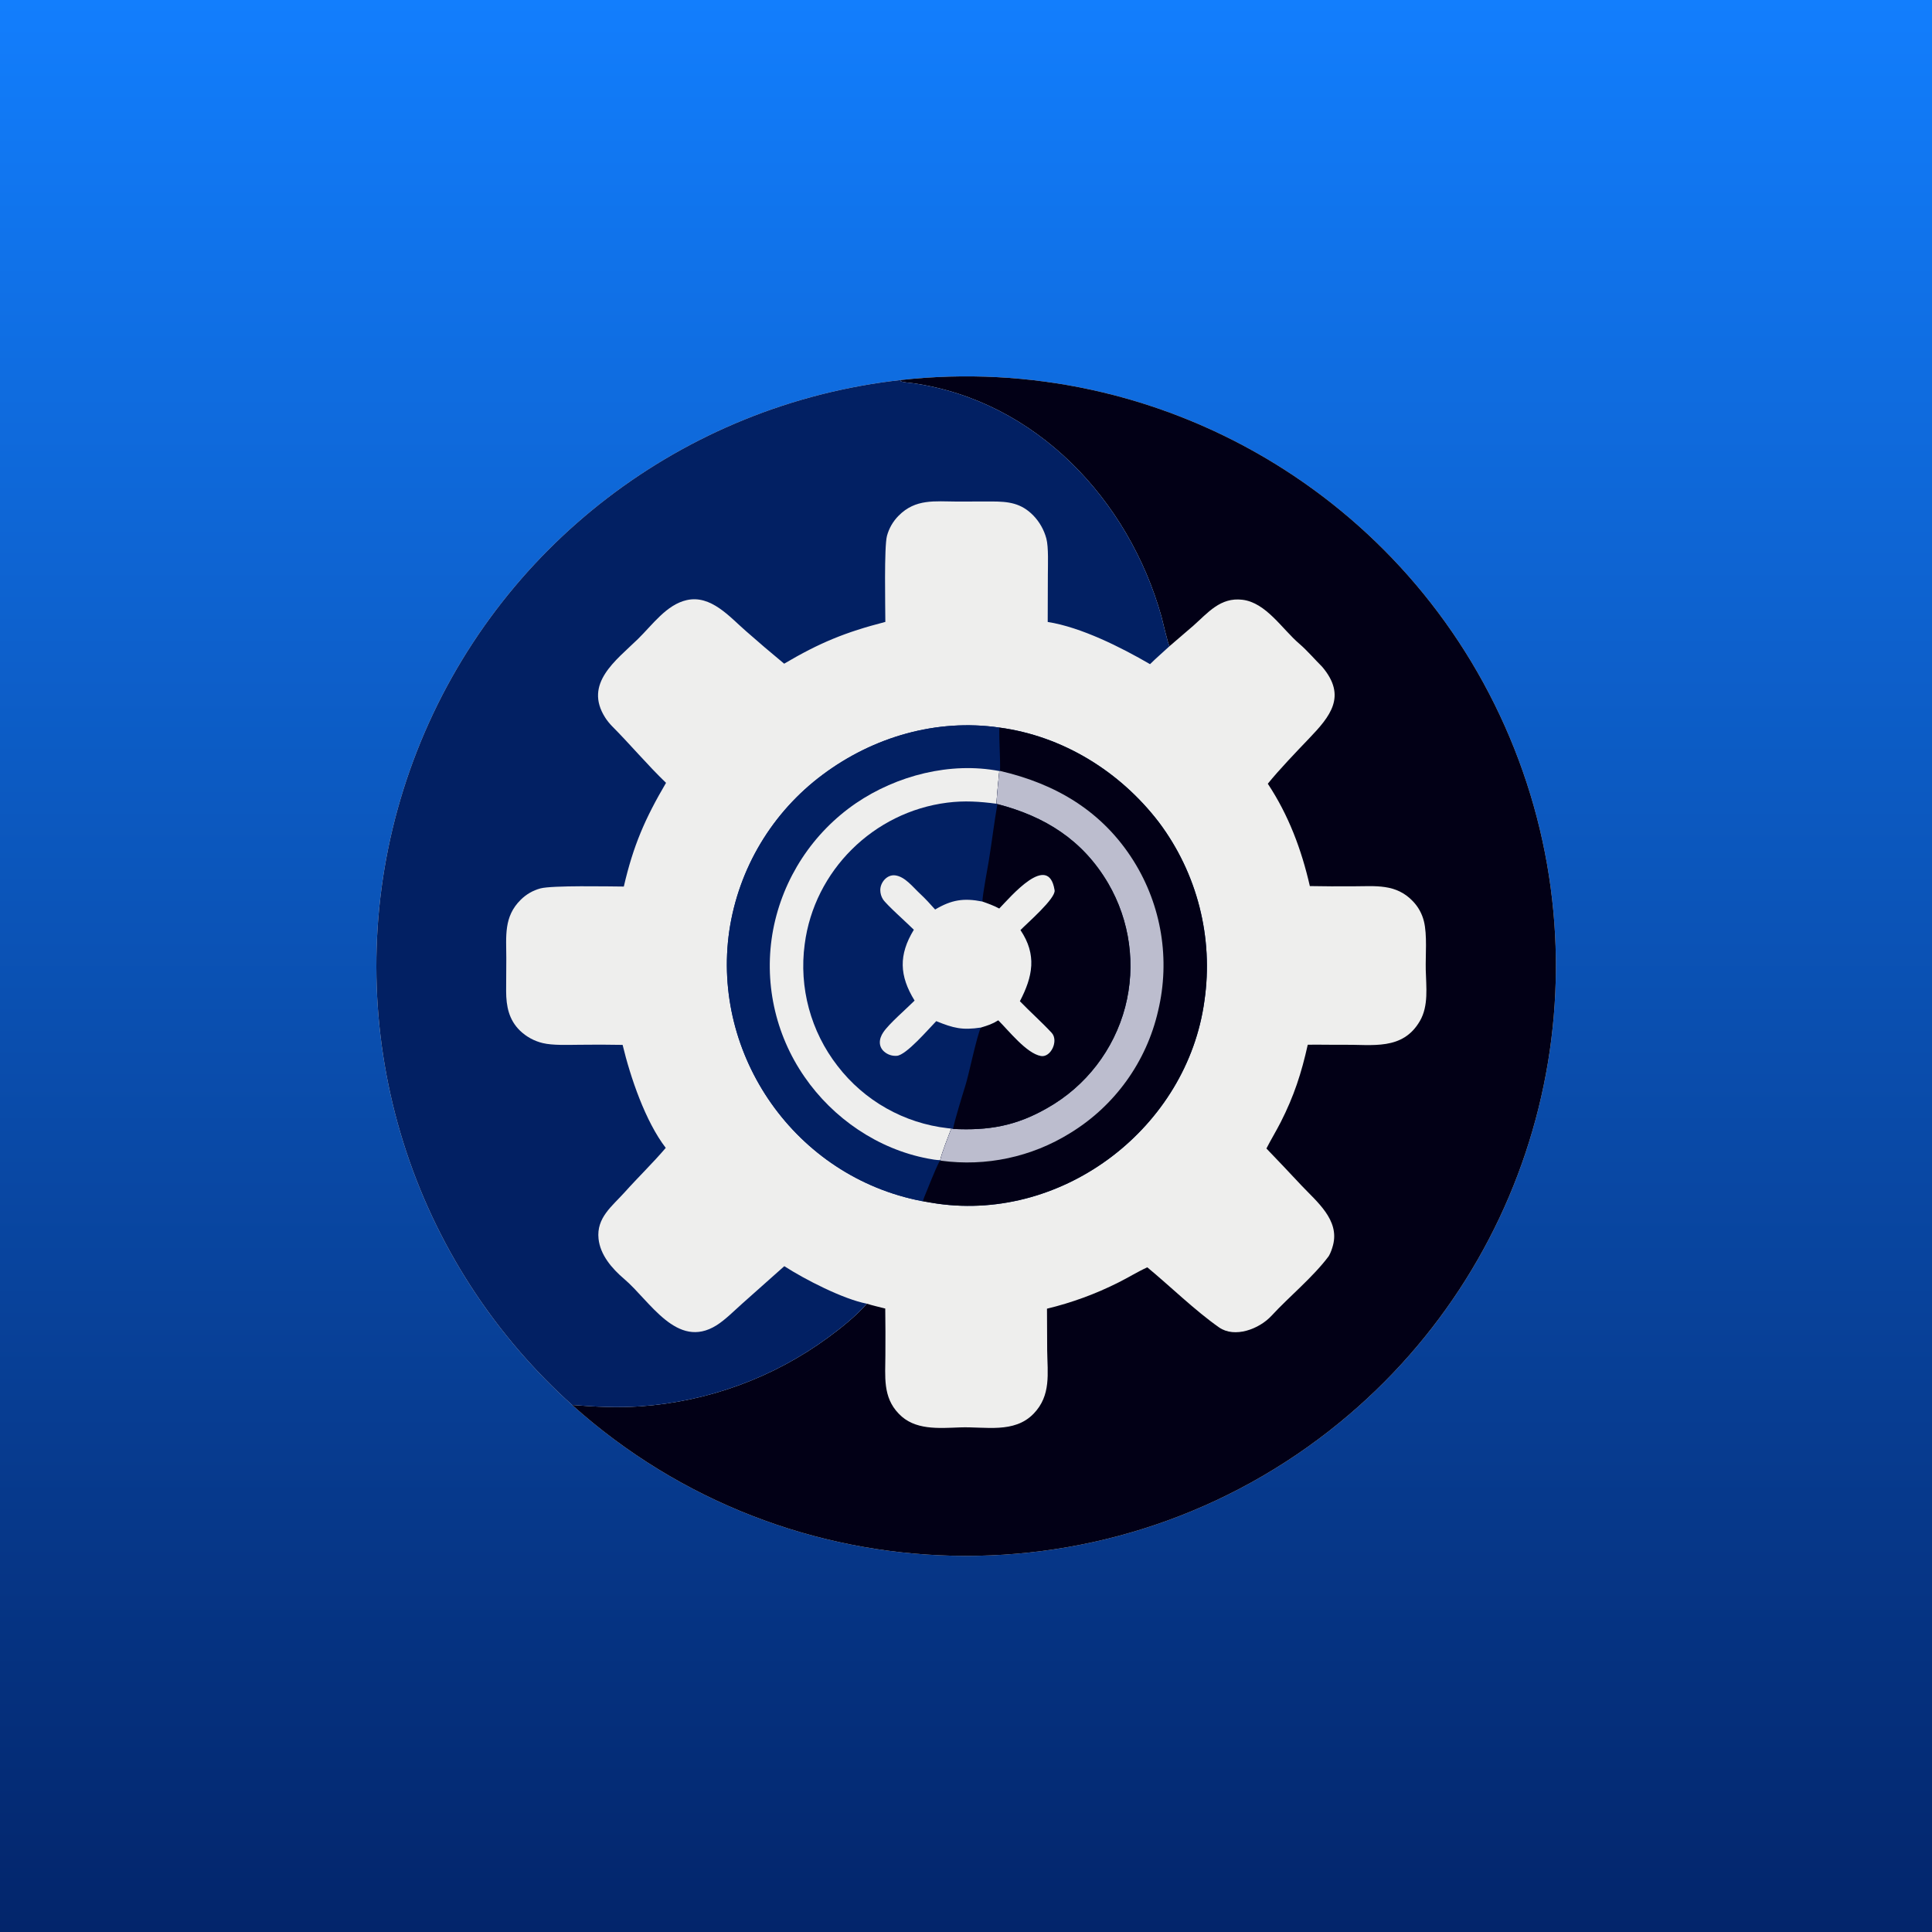
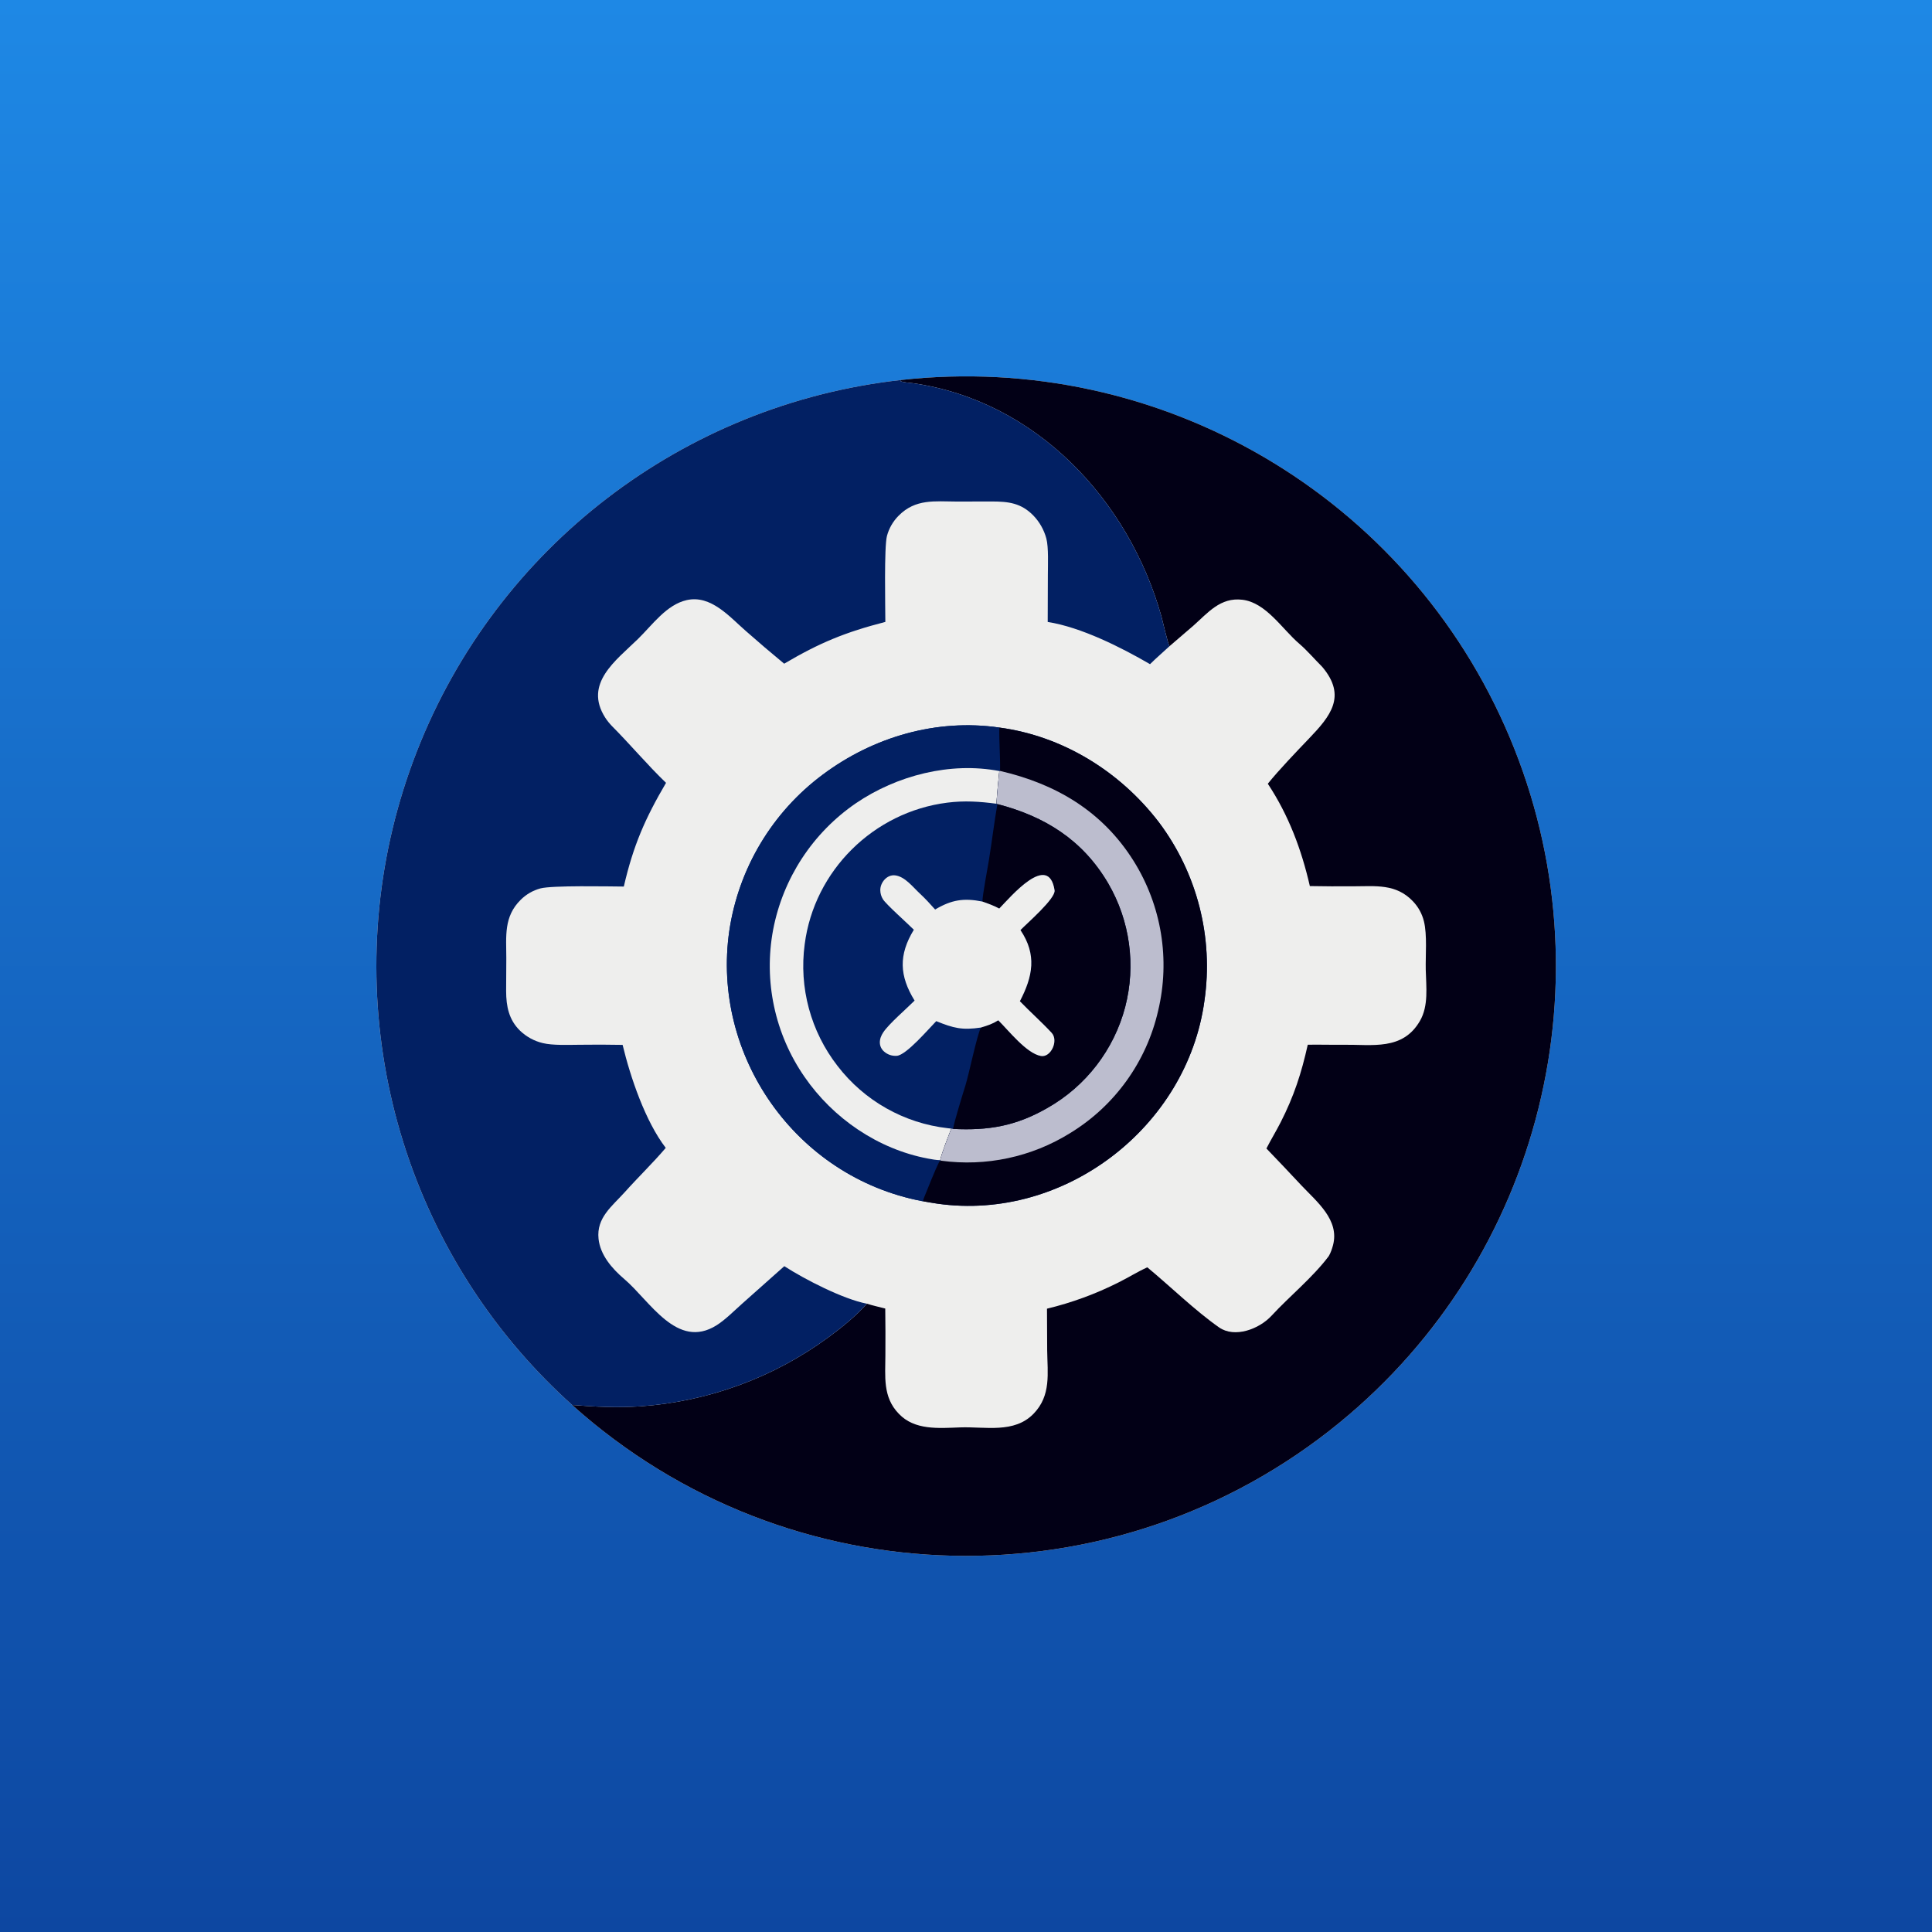
<svg xmlns="http://www.w3.org/2000/svg" width="108" height="108" viewBox="0 0 108 108">
  <defs>
-     <linearGradient id="vaultSky" gradientUnits="userSpaceOnUse" x1="54" y1="108" x2="54" y2="0">
-       <stop offset="0" stop-color="#03256B" />
-       <stop offset="1" stop-color="#127EFD" />
+     <linearGradient id="bgGradient" x1="0" y1="0" x2="0" y2="108" gradientUnits="userSpaceOnUse">
+       <stop offset="0" stop-color="#1E88E5" />
+       <stop offset="1" stop-color="#0D47A1" />
    </linearGradient>
  </defs>
  <g id="background">
-     <rect x="0" y="0" width="108" height="108" fill="url(#vaultSky)" />
+     <rect x="0" y="0" width="108" height="108" fill="url(#bgGradient)" />
  </g>
  <g id="foreground">
    <g transform="translate(10.18892 10.19961) scale(0.04277382)">
      <path fill="#EEEEED" d="M 938.935 258.195 C 1278.35 220.323 1602.22 410.335 1734.75 725.097 C 1867.28 1039.86 1776.86 1404.3 1512.57 1620.62 C 1218.32 1861.46 792.386 1851.71 509.458 1597.66 C 485.2 1575.87 462.349 1552.57 441.042 1527.9 C 254.086 1311.38 202.426 1009.13 306.859 742.809 C 411.292 476.49 654.636 289.918 938.935 258.195 z" />
      <path fill="#020016" d="M 938.935 258.195 C 1278.35 220.323 1602.22 410.335 1734.75 725.097 C 1867.28 1039.86 1776.86 1404.3 1512.57 1620.62 C 1218.32 1861.46 792.386 1851.71 509.458 1597.66 C 539.15 1600.1 568.818 1601.46 598.61 1599.47 C 687.266 1593.25 772.352 1562.07 844.029 1509.52 C 861.067 1497.08 880.885 1481.11 894.693 1465.33 C 901.67 1467.59 911.443 1469.79 918.72 1471.66 C 919.002 1491.93 919.06 1512.2 918.894 1532.47 C 918.838 1560.31 915.209 1587.27 936.327 1609.04 C 956.935 1630.98 988.502 1628.02 1016.55 1627 C 1049.46 1625.8 1087.27 1635.3 1112.63 1609.07 C 1135.73 1585.18 1130.71 1556.36 1130.34 1526.36 L 1130.09 1471.85 C 1162.43 1464.06 1193.77 1452.57 1223.48 1437.6 C 1236.22 1431.28 1248.36 1423.63 1261.2 1417.79 C 1290.71 1442.2 1323.67 1474.39 1354.96 1496.3 C 1375.36 1510.59 1407.42 1498.57 1423.59 1481.02 C 1446.73 1455.9 1477.6 1430.89 1498.3 1403.2 C 1500.79 1399.06 1502.66 1393.56 1503.88 1388.96 C 1512.66 1355.83 1482.79 1332.18 1462.37 1310.51 C 1447.33 1294.39 1432.16 1278.38 1416.87 1262.5 C 1422.57 1251.27 1429.65 1239.72 1435.58 1228.05 C 1452.99 1193.8 1462.6 1164.08 1470.89 1126.89 C 1486.37 1126.63 1501.86 1127.12 1517.38 1126.93 C 1555.33 1126.46 1594.87 1134.74 1617.45 1095.87 C 1629.01 1075.98 1625.6 1051.23 1625.1 1028.95 C 1624.67 1010.07 1627.15 983.4 1622.68 965.488 C 1620.27 955.742 1615.36 946.795 1608.43 939.532 C 1586.25 916.087 1559.45 919.817 1529.68 919.852 C 1510.99 919.991 1492.3 919.889 1473.62 919.545 C 1462.66 871.675 1445.88 826.951 1418.67 785.776 C 1433.46 767.507 1455.46 744.554 1472.37 726.891 C 1500.34 697.684 1522.29 671.467 1489.88 633.137 C 1480.25 623.523 1470.08 611.623 1459.82 602.834 C 1437.31 583.554 1416.43 549.065 1385.41 545.348 C 1356.58 541.892 1340.33 562.486 1321.23 579.384 C 1310.95 588.335 1300.62 597.219 1290.22 606.038 C 1288.27 603.872 1281.29 573.026 1279.63 567.133 C 1236.86 414.824 1115.77 285.439 954.969 262.363 C 950.79 261.764 941.641 261.296 938.414 259.5 L 938.935 258.195 z" />
      <path fill="#022063" d="M 441.042 1527.9 C 254.086 1311.38 202.426 1009.13 306.859 742.809 C 411.292 476.49 654.636 289.918 938.935 258.195 L 938.414 259.5 C 941.641 261.296 950.79 261.764 954.969 262.363 C 1115.77 285.439 1236.86 414.824 1279.63 567.133 C 1281.29 573.026 1288.27 603.872 1290.22 606.038 C 1281.94 613.747 1272.68 621.658 1264.76 629.54 C 1227.08 607.596 1174.54 581.167 1131.03 574.375 L 1131.23 512.803 C 1131.26 500.08 1132.26 476.649 1129.27 465.399 C 1126.25 454.08 1120.41 443.714 1112.28 435.277 C 1096.28 418.896 1079.81 416.989 1058.35 416.926 L 1012.18 417.018 C 983.343 416.865 958.305 413.196 936.242 435.469 C 928.908 442.798 923.635 451.928 920.951 461.942 C 917.139 476.527 918.802 554.502 918.841 574.317 C 866.4 587.828 833.13 601.494 786.609 628.911 C 769.676 614.934 752.969 600.683 736.496 586.166 C 715.361 567.756 690.897 538.655 659.199 545.828 C 632.744 551.815 614.384 578.255 595.412 596.764 C 566.719 624.757 524.412 654.863 552.688 699.326 C 554.808 702.745 558.648 707.527 561.443 710.331 C 585.3 734.268 607.937 761.299 632.227 784.642 C 604.787 831.375 589.452 866.513 577.052 920.171 C 557.07 920.026 483.265 918.497 468.009 922.608 C 458.272 925.238 449.394 930.375 442.261 937.507 C 419.994 959.528 423.421 984.817 423.481 1013.86 L 423.252 1057.01 C 423.337 1076.59 426.777 1094.22 441.314 1108.44 C 449.616 1116.45 459.911 1122.08 471.127 1124.75 C 484.187 1127.95 504.93 1127.02 518.802 1126.95 C 537.695 1126.68 556.591 1126.72 575.481 1127.09 C 585.715 1169.56 605.167 1226.97 631.852 1261.7 C 614.936 1281.61 595.661 1300.11 578.129 1319.75 C 561.727 1337.97 541.131 1352.92 544.013 1380.45 C 546.207 1401.4 561.18 1419.12 577.622 1433.08 C 611.208 1461.6 646.475 1525.84 698.077 1493.67 C 709.528 1486.53 721.71 1474.17 731.565 1465.43 L 786.781 1416.3 C 813.252 1433.42 863.789 1459.42 894.693 1465.33 C 880.885 1481.11 861.067 1497.08 844.029 1509.52 C 772.352 1562.07 687.266 1593.25 598.61 1599.47 C 568.818 1601.46 539.15 1600.1 509.458 1597.66 C 485.2 1575.87 462.349 1552.57 441.042 1527.9 z" />
      <path fill="#022063" d="M 968.039 1331.44 C 967.658 1331.38 967.278 1331.33 966.897 1331.28 C 800.783 1299.53 691.34 1140.19 714.92 977.998 C 727.043 896.384 771.049 822.913 837.281 773.706 C 903.298 724.507 985.881 700.493 1067.85 712.381 C 1150.96 723.507 1225.81 770.034 1276.46 836.325 C 1326.5 903.049 1347.87 986.971 1335.84 1069.5 C 1313.38 1234.51 1152.79 1358.07 987.015 1334.62 C 980.671 1333.67 974.345 1332.61 968.039 1331.44 z" />
      <path fill="#022063" d="M 968.039 1331.44 C 967.658 1331.38 967.278 1331.33 966.897 1331.28 C 800.783 1299.53 691.34 1140.19 714.92 977.998 C 727.043 896.384 771.049 822.913 837.281 773.706 C 903.298 724.507 985.881 700.493 1067.85 712.381 C 1067.38 730.853 1069.17 750.08 1068.77 769.067 L 1067.8 769.234 C 1067.19 775.232 1063.95 807.144 1064.22 811.956 C 1042.03 809.024 1022.19 807.689 999.83 810.514 C 903.453 822.691 825.885 899.338 813.453 995.522 C 805.825 1052.16 821.288 1109.48 856.364 1154.6 C 891.344 1200.16 943.35 1229.54 1000.43 1235.99 C 1001.95 1236.18 1003.46 1236.34 1004.98 1236.48 C 1001.41 1245.94 992.414 1268.59 990.556 1277.74 L 991.789 1278.46 C 991.018 1278.8 990.248 1279.14 989.477 1279.48 C 982.105 1294.38 976.109 1310.68 969.698 1326.05 C 968.687 1328.48 968.421 1329.78 968.039 1331.44 z" />
      <path fill="#EEEEED" d="M 990.556 1277.74 C 985.705 1277.76 979.43 1276.59 974.578 1275.68 C 909.33 1263.39 850.607 1223.19 813.213 1168.89 C 774.362 1112.84 759.592 1043.56 772.208 976.547 C 785.078 909.368 823.943 849.984 880.355 811.301 C 933.707 774.956 1003.92 756.89 1067.8 769.234 C 1067.19 775.232 1063.95 807.144 1064.22 811.956 C 1042.03 809.024 1022.19 807.689 999.83 810.514 C 903.453 822.691 825.885 899.338 813.453 995.522 C 805.825 1052.16 821.288 1109.48 856.364 1154.6 C 891.344 1200.16 943.35 1229.54 1000.43 1235.99 C 1001.95 1236.18 1003.46 1236.34 1004.98 1236.48 C 1001.41 1245.94 992.414 1268.59 990.556 1277.74 z" />
      <path fill="#020016" d="M 1067.85 712.381 C 1150.96 723.507 1225.81 770.034 1276.46 836.325 C 1326.5 903.049 1347.87 986.971 1335.84 1069.5 C 1313.38 1234.51 1152.79 1358.07 987.015 1334.62 C 980.671 1333.67 974.345 1332.61 968.039 1331.44 C 968.421 1329.78 968.687 1328.48 969.698 1326.05 C 976.109 1310.68 982.105 1294.38 989.477 1279.48 C 990.248 1279.14 991.018 1278.8 991.789 1278.46 L 990.556 1277.74 C 992.414 1268.59 1001.41 1245.94 1004.98 1236.48 L 1007.34 1236.93 C 1053.7 1239.22 1089.7 1233.11 1130.62 1209.53 C 1180.9 1181.08 1217.55 1133.53 1232.26 1077.66 C 1246.51 1022.98 1238.54 964.894 1210.12 916.064 C 1176.82 859.331 1127.52 828.524 1065.28 812.395 L 1064.22 811.956 C 1063.95 807.144 1067.19 775.232 1067.8 769.234 L 1068.77 769.067 C 1069.17 750.08 1067.38 730.853 1067.85 712.381 z" />
      <path fill="#BCBDCE" d="M 1068.77 769.067 C 1141.98 786.045 1202.62 821.79 1243.37 886.813 C 1279.83 945.133 1291.35 1015.65 1275.34 1082.54 C 1260.13 1149.19 1218.62 1206.87 1160.24 1242.45 C 1109.98 1273.66 1050.42 1286.39 991.789 1278.46 L 990.556 1277.74 C 992.414 1268.59 1001.41 1245.94 1004.98 1236.48 L 1007.34 1236.93 C 1053.7 1239.22 1089.7 1233.11 1130.62 1209.53 C 1180.9 1181.08 1217.55 1133.53 1232.26 1077.66 C 1246.51 1022.98 1238.54 964.894 1210.12 916.064 C 1176.82 859.331 1127.52 828.524 1065.28 812.395 L 1064.22 811.956 C 1063.95 807.144 1067.19 775.232 1067.8 769.234 L 1068.77 769.067 z" />
      <path fill="#020016" d="M 1065.28 812.395 C 1127.52 828.524 1176.82 859.331 1210.12 916.064 C 1238.54 964.894 1246.51 1022.98 1232.26 1077.66 C 1217.55 1133.53 1180.9 1181.08 1130.62 1209.53 C 1089.7 1233.11 1053.7 1239.22 1007.34 1236.93 C 1008.51 1228.61 1020.21 1190.56 1023.41 1180.4 C 1028.18 1165.22 1038.32 1115.39 1043.7 1104.44 C 1052.89 1101.61 1058.25 1100 1066.43 1094.96 C 1080.09 1108.46 1103.29 1138.22 1122.12 1141.6 C 1135.15 1143.93 1145.63 1121.51 1136.12 1111.26 C 1122.99 1097.13 1108.3 1084.15 1094.65 1070.05 C 1111.57 1037.66 1117.11 1009.29 1095.4 977.047 C 1104.24 967.947 1141.68 935.647 1140.02 925.03 C 1132.15 874.682 1082.55 933.661 1067.71 948.925 C 1060.95 945.242 1052.89 942.321 1045.65 939.77 C 1046.32 928.155 1051.94 899.411 1054.07 886.348 C 1058.04 861.994 1061.07 836.428 1065.28 812.395 z" />
      <path fill="#EEEEED" d="M 1067.71 948.925 C 1082.55 933.661 1132.15 874.682 1140.02 925.03 C 1141.68 935.647 1104.24 967.947 1095.4 977.047 C 1117.11 1009.29 1111.57 1037.66 1094.65 1070.05 C 1108.3 1084.15 1122.99 1097.13 1136.12 1111.26 C 1145.63 1121.51 1135.15 1143.93 1122.12 1141.6 C 1103.29 1138.22 1080.09 1108.46 1066.43 1094.96 C 1058.25 1100 1052.89 1101.61 1043.7 1104.44 C 1019.26 1108.09 1008.06 1105.27 985.348 1096.07 C 975.427 1106.17 946.203 1140.48 933.878 1141.37 C 927.704 1141.81 921.844 1139.9 917.197 1135.81 C 913.759 1132.78 911.737 1128.71 911.651 1124.11 C 911.561 1119.33 913.425 1114.77 916.026 1110.84 C 923.619 1099.37 946.384 1079.99 957.062 1069.21 C 937.12 1036.82 935.988 1009.53 956.091 976.621 C 948.013 968.448 920.243 943.87 915.734 936.833 C 913.494 933.287 912.285 929.187 912.244 924.993 C 912.061 915.16 920.754 904.291 931.53 905.535 C 944.54 907.038 954.896 920.965 964.227 929.577 C 970.682 935.536 977.972 943.456 983.909 950.182 C 1005.43 937.402 1021.33 934.931 1045.65 939.77 C 1052.89 942.321 1060.95 945.242 1067.71 948.925 z" />
    </g>
  </g>
</svg>
